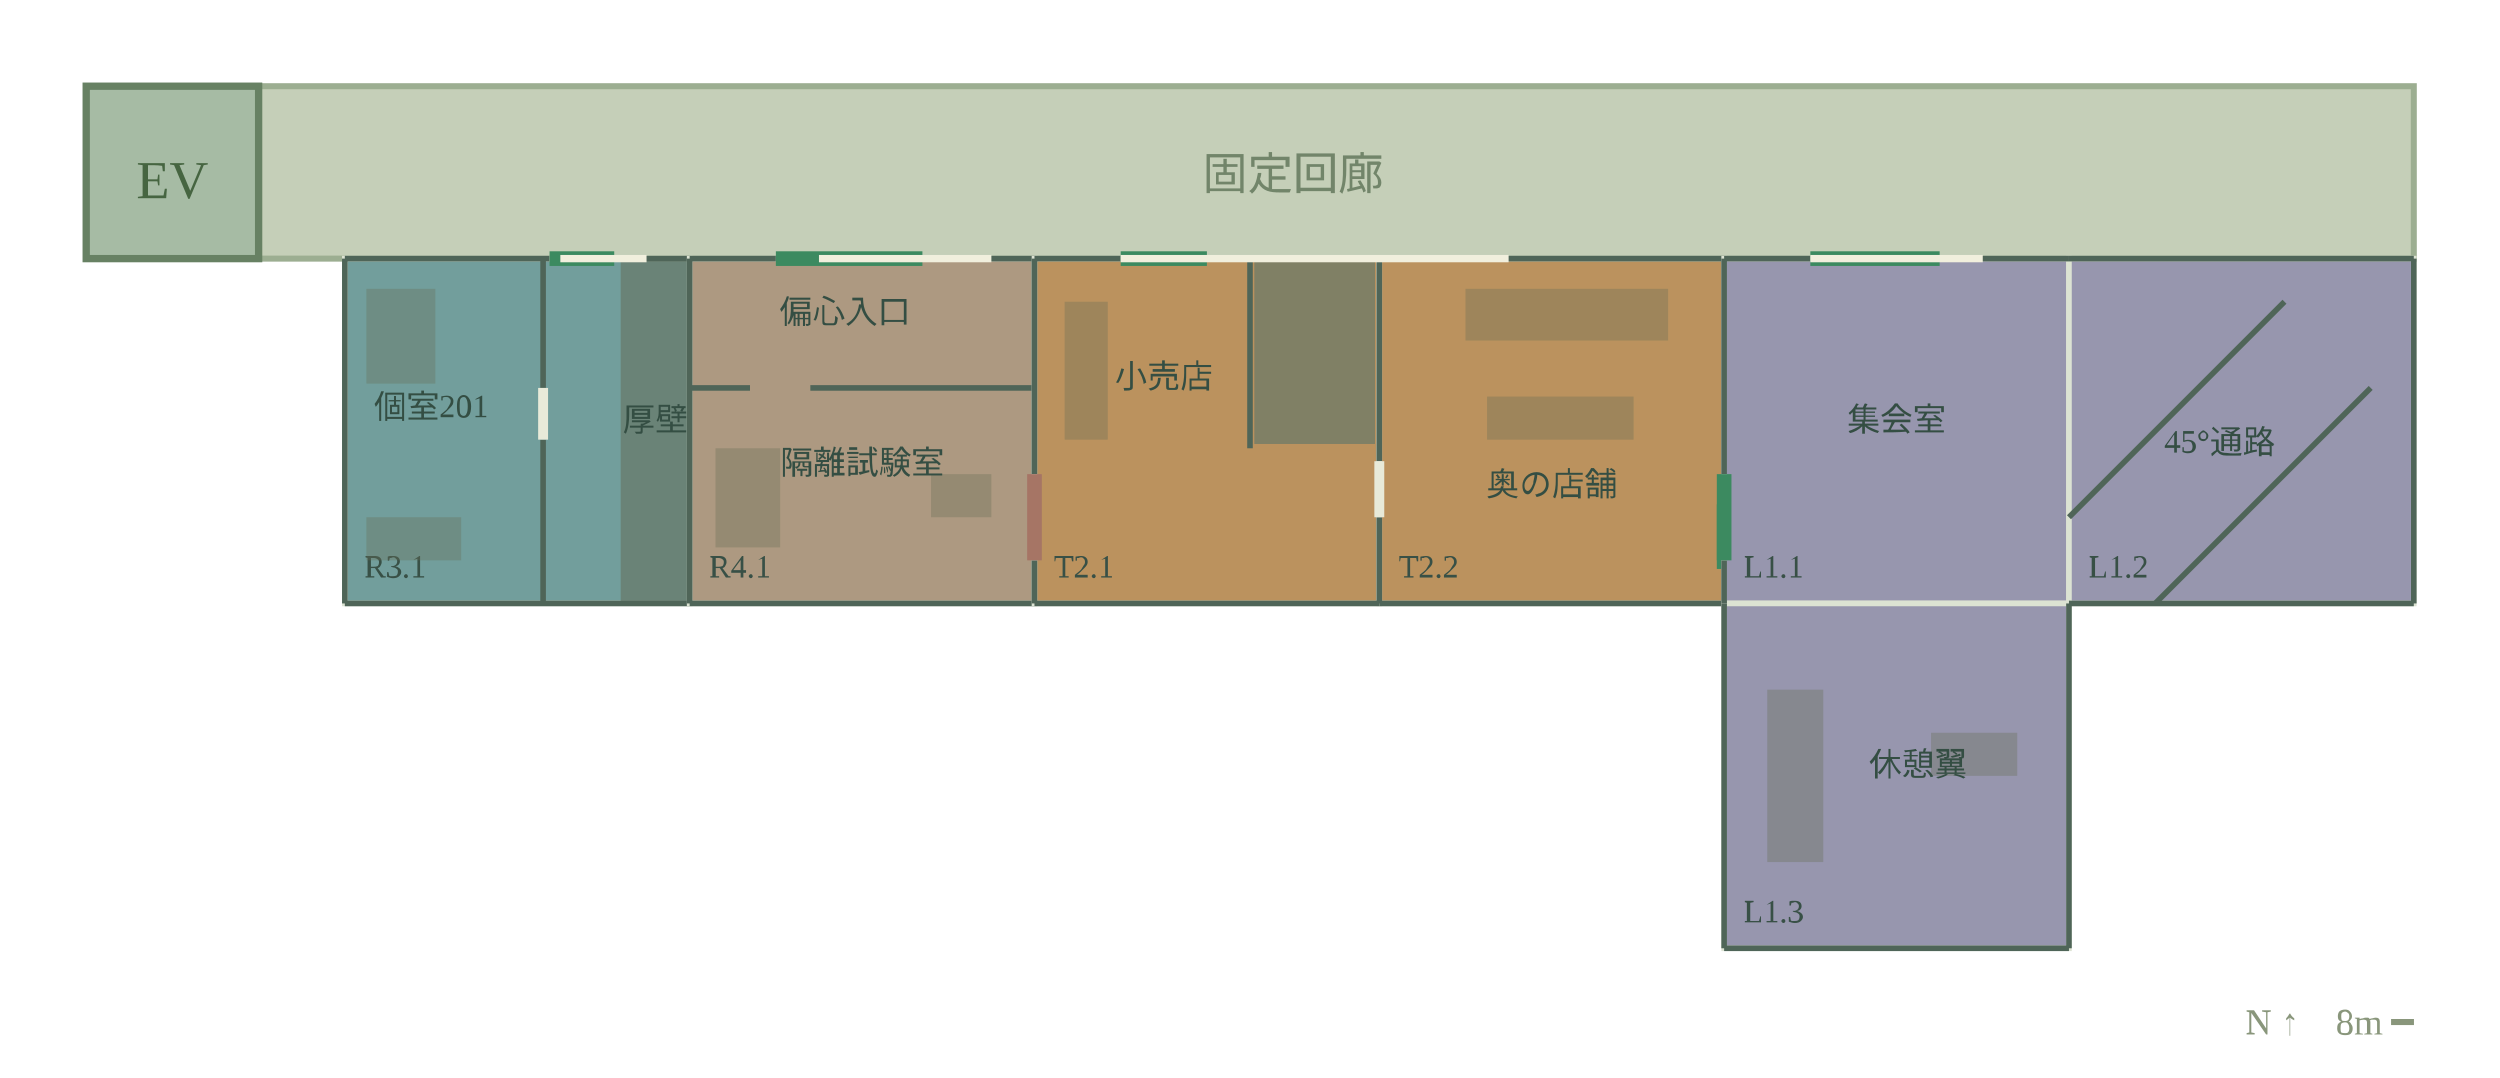
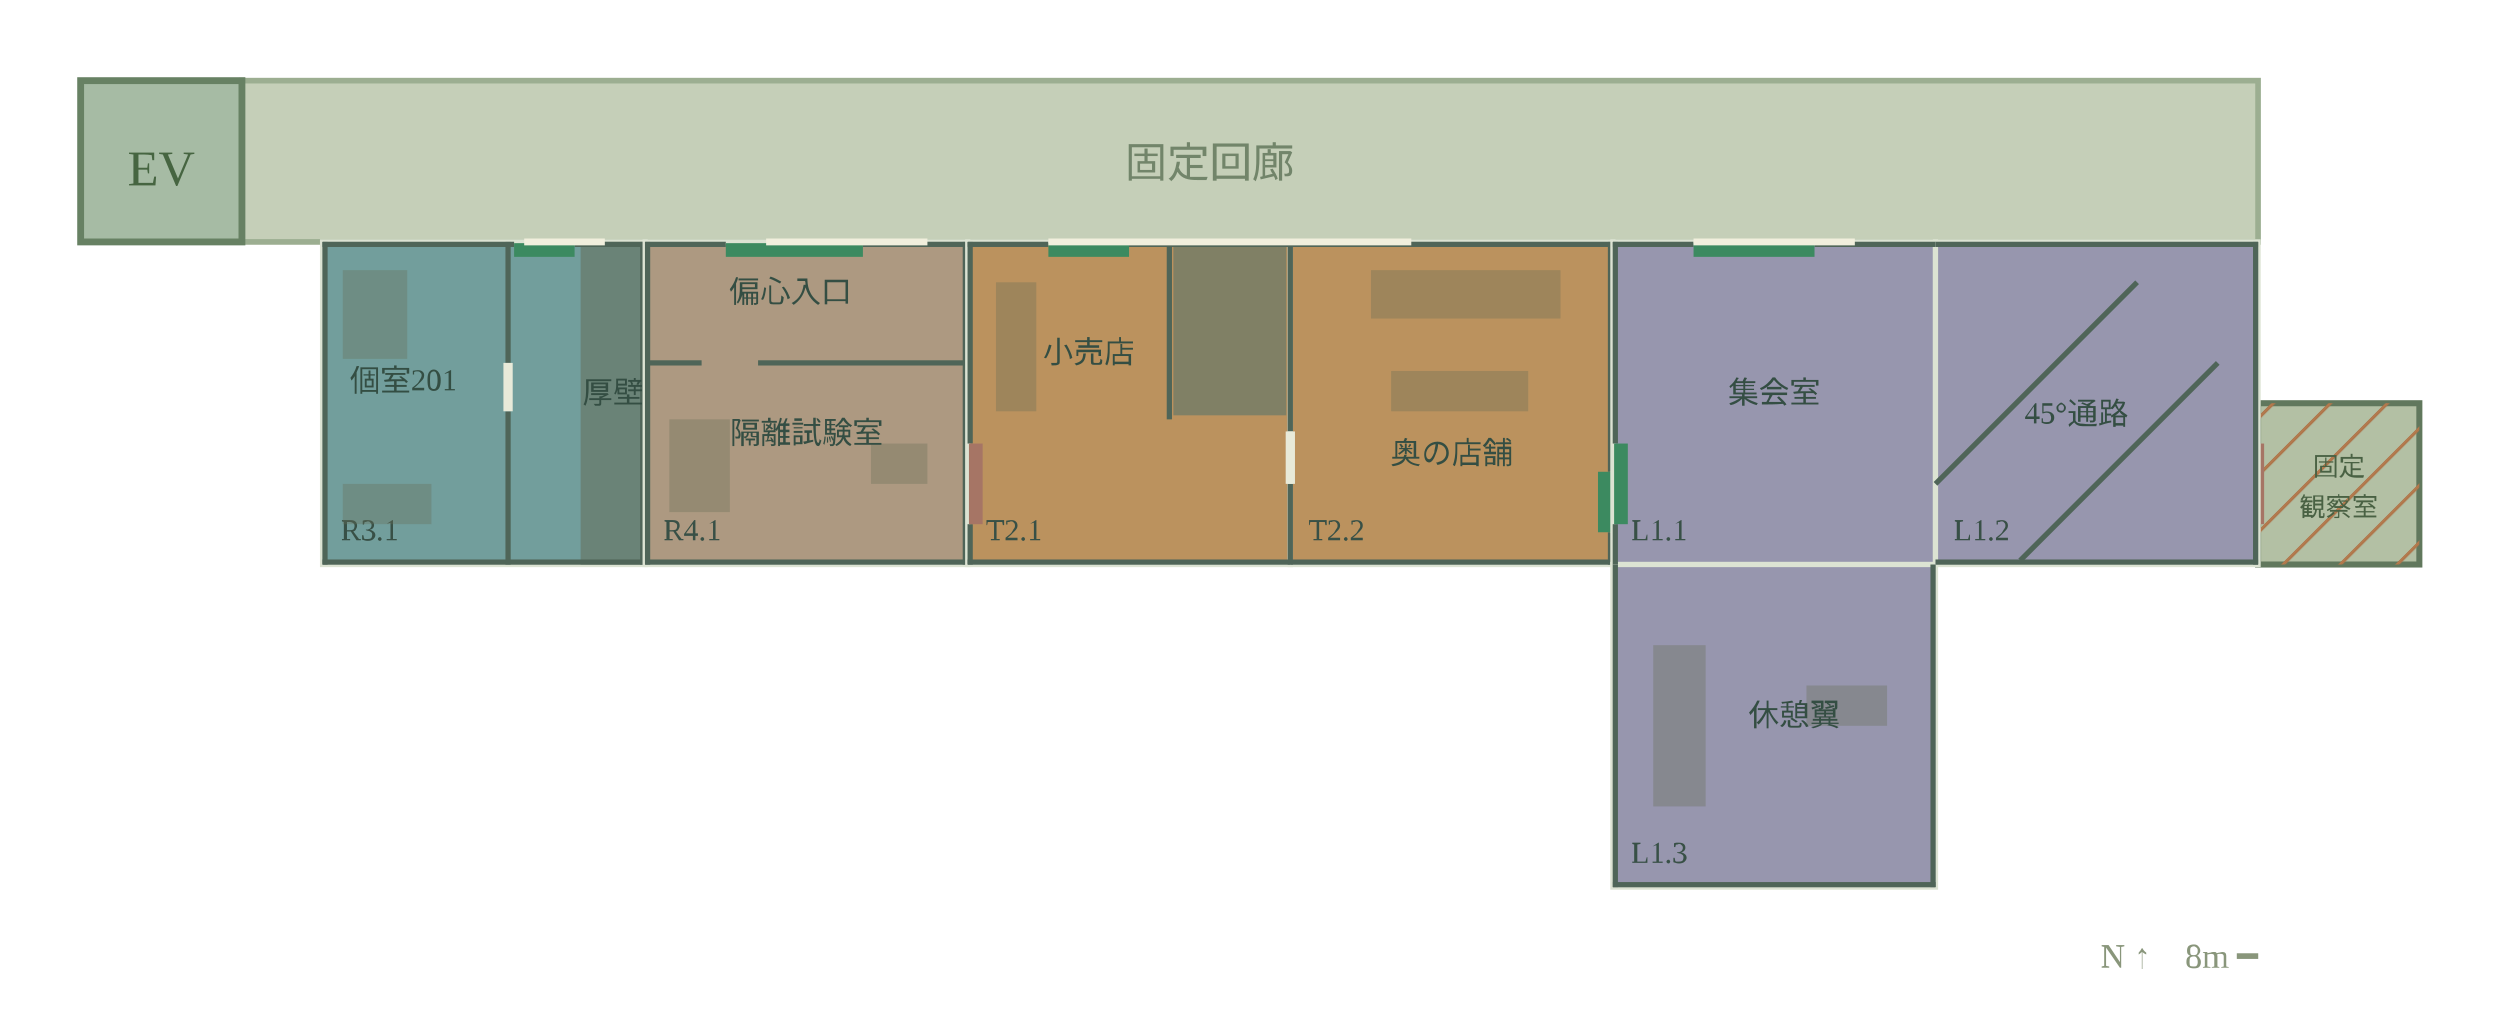
- <svg xmlns="http://www.w3.org/2000/svg" viewBox="-8 -6 58 25" role="img" aria-label="第二層 A配置平面図">
+ <svg xmlns="http://www.w3.org/2000/svg" viewBox="-8 -6 62 25" role="img" aria-label="第二層 A配置平面図">
  <defs>
    <pattern id="hatch0" patternUnits="userSpaceOnUse" width="1" height="1" patternTransform="rotate(45)">
      <line x1="0" y1="0" x2="0" y2="1" stroke="#ac754a" stroke-width=".16" />
    </pattern>
  </defs>
  <rect x="-2" y="-4" width="50" height="4" fill="#c5cfb8" stroke="#9cae91" stroke-width=".14" />
  <rect x="-6" y="-4" width="4" height="4" fill="#a6bba4" stroke="#678163" stroke-width=".17" />
  <text x="-4" y="-1.4" font-size="1.25" text-anchor="middle" fill="#466541">EV</text>
  <text x="22" y="-1.6" font-size="1.05" text-anchor="middle" fill="#72856a">固定回廊</text>
+   <rect x="48" y="4" width="4" height="4" fill="#b3c0a4" stroke="#61785d" stroke-width=".15" />
+   <rect x="48" y="4" width="4" height="4" fill="url(#hatch0)" />
+   <text x="50" y="5.8" text-anchor="middle" font-size=".65" fill="#496143">固定</text>
+   <text x="50" y="6.8" text-anchor="middle" font-size=".65" fill="#496143">観察室</text>
+   <line x1="48" y1="5" x2="48" y2="7" stroke="#a67565" stroke-width="0.3" />
  <g data-id="R3" transform="translate(0 0)">
    <rect x="0" y="0" width="8" height="8" fill="#729e9c" stroke="#dce3d3" stroke-width="0.13" />
    <text x="0.45" y="7.4" font-size=".75" fill="#385046">R3.1</text>
    <rect x="6.4" y="0" width="1.6" height="8" fill="#667768" opacity=".7" />
    <rect x="0.5" y="0.7" width="1.6" height="2.2" fill="#666e55" opacity=".35" />
    <rect x="0.5" y="6" width="2.2" height="1" fill="#666e55" opacity=".35" />
-     <line x1="0" y1="0" x2="4.75" y2="0" stroke="#4f6558" stroke-width="0.13" />
-     <line x1="6.25" y1="0" x2="8" y2="0" stroke="#4f6558" stroke-width="0.13" />
-     <line x1="0" y1="8" x2="8" y2="8" stroke="#4f6558" stroke-width="0.13" />
-     <line x1="0" y1="0" x2="0" y2="8" stroke="#4f6558" stroke-width="0.13" />
-     <line x1="8" y1="0" x2="8" y2="8" stroke="#4f6558" stroke-width="0.13" />
+     <line x1="0" y1="0.06" x2="4.75" y2="0.06" stroke="#4f6558" stroke-width="0.13" />
+     <line x1="6.25" y1="0.06" x2="8" y2="0.06" stroke="#4f6558" stroke-width="0.13" />
+     <line x1="0" y1="7.94" x2="8" y2="7.94" stroke="#4f6558" stroke-width="0.13" />
+     <line x1="0.06" y1="0" x2="0.06" y2="8" stroke="#4f6558" stroke-width="0.13" />
+     <line x1="7.94" y1="0" x2="7.94" y2="8" stroke="#4f6558" stroke-width="0.13" />
    <line x1="4.6" y1="0" x2="4.6" y2="3" stroke="#4f6558" stroke-width="0.13" />
    <line x1="4.6" y1="4.2" x2="4.6" y2="8" stroke="#4f6558" stroke-width="0.13" />
    <line x1="4.6" y1="3" x2="4.6" y2="4.2" stroke="#e8ead9" stroke-width="0.23" />
-     <line x1="4.75" y1="0" x2="6.25" y2="0" stroke="#3c8a60" stroke-width="0.34" />
+     <line x1="4.75" y1="0.2" x2="6.25" y2="0.2" stroke="#3c8a60" stroke-width="0.34" />
    <text x="2" y="3.7" text-anchor="middle" font-size="0.76" fill="#344e43">個室201</text>
    <text x="7.2" y="4" text-anchor="middle" font-size="0.76" fill="#344e43">厚壁</text>
  </g>
  <g data-id="R4" transform="translate(8 0)">
    <rect x="0" y="0" width="8" height="8" fill="#ad9981" stroke="#dce3d3" stroke-width="0.13" />
    <text x="0.45" y="7.4" font-size=".75" fill="#385046">R4.1</text>
    <rect x="0.6" y="4.4" width="1.5" height="2.3" fill="#666e55" opacity=".35" />
    <rect x="5.6" y="5" width="1.4" height="1" fill="#666e55" opacity=".35" />
-     <line x1="0" y1="0" x2="2" y2="0" stroke="#4f6558" stroke-width="0.13" />
-     <line x1="5.4" y1="0" x2="8" y2="0" stroke="#4f6558" stroke-width="0.13" />
-     <line x1="0" y1="8" x2="8" y2="8" stroke="#4f6558" stroke-width="0.13" />
-     <line x1="0" y1="0" x2="0" y2="8" stroke="#4f6558" stroke-width="0.13" />
-     <line x1="8" y1="0" x2="8" y2="8" stroke="#4f6558" stroke-width="0.13" />
+     <line x1="0" y1="0.06" x2="2" y2="0.06" stroke="#4f6558" stroke-width="0.13" />
+     <line x1="5.4" y1="0.06" x2="8" y2="0.06" stroke="#4f6558" stroke-width="0.13" />
+     <line x1="0" y1="7.94" x2="8" y2="7.94" stroke="#4f6558" stroke-width="0.13" />
+     <line x1="0.06" y1="0" x2="0.06" y2="8" stroke="#4f6558" stroke-width="0.13" />
+     <line x1="7.94" y1="0" x2="7.94" y2="8" stroke="#4f6558" stroke-width="0.13" />
    <line x1="0" y1="3" x2="1.4" y2="3" stroke="#4f6558" stroke-width="0.13" />
    <line x1="2.8" y1="3" x2="8" y2="3" stroke="#4f6558" stroke-width="0.13" />
-     <line x1="2" y1="0" x2="5.4" y2="0" stroke="#3c8a60" stroke-width="0.34" />
+     <line x1="2" y1="0.2" x2="5.4" y2="0.2" stroke="#3c8a60" stroke-width="0.34" />
    <text x="4" y="5" text-anchor="middle" font-size="0.76" fill="#344e43">隔離試験室</text>
    <text x="3.6" y="1.5" text-anchor="middle" font-size="0.76" fill="#344e43">偏心入口</text>
  </g>
  <g data-id="T2" transform="translate(16 0)">
    <rect x="0" y="0" width="8" height="8" fill="#bb925e" stroke="#dce3d3" stroke-width="0.13" />
    <text x="0.45" y="7.4" font-size=".75" fill="#385046">T2.1</text>
    <rect x="8" y="0" width="8" height="8" fill="#bb925e" stroke="#dce3d3" stroke-width="0.13" />
    <text x="8.45" y="7.4" font-size=".75" fill="#385046">T2.2</text>
    <rect x="5.1" y="0" width="2.8" height="4.3" fill="#667768" opacity=".7" />
    <rect x="0.7" y="1" width="1" height="3.2" fill="#666e55" opacity=".35" />
    <rect x="10" y="0.7" width="4.7" height="1.2" fill="#666e55" opacity=".35" />
    <rect x="10.5" y="3.2" width="3.4" height="1" fill="#666e55" opacity=".35" />
-     <line x1="0" y1="0" x2="2" y2="0" stroke="#4f6558" stroke-width="0.13" />
-     <line x1="4" y1="0" x2="8" y2="0" stroke="#4f6558" stroke-width="0.13" />
-     <line x1="0" y1="8" x2="8" y2="8" stroke="#4f6558" stroke-width="0.13" />
-     <line x1="0" y1="0" x2="0" y2="5" stroke="#4f6558" stroke-width="0.13" />
-     <line x1="0" y1="7" x2="0" y2="8" stroke="#4f6558" stroke-width="0.13" />
-     <line x1="8" y1="0" x2="16" y2="0" stroke="#4f6558" stroke-width="0.13" />
-     <line x1="8" y1="8" x2="16" y2="8" stroke="#4f6558" stroke-width="0.13" />
-     <line x1="16" y1="0" x2="16" y2="5.7" stroke="#4f6558" stroke-width="0.13" />
-     <line x1="16" y1="7.2" x2="16" y2="8" stroke="#4f6558" stroke-width="0.13" />
+     <line x1="0" y1="0.06" x2="2" y2="0.06" stroke="#4f6558" stroke-width="0.13" />
+     <line x1="4" y1="0.06" x2="8" y2="0.06" stroke="#4f6558" stroke-width="0.13" />
+     <line x1="0" y1="7.94" x2="8" y2="7.94" stroke="#4f6558" stroke-width="0.13" />
+     <line x1="0.06" y1="0" x2="0.06" y2="5" stroke="#4f6558" stroke-width="0.13" />
+     <line x1="0.06" y1="7" x2="0.06" y2="8" stroke="#4f6558" stroke-width="0.13" />
+     <line x1="8" y1="0.06" x2="16" y2="0.06" stroke="#4f6558" stroke-width="0.13" />
+     <line x1="8" y1="7.94" x2="16" y2="7.94" stroke="#4f6558" stroke-width="0.13" />
+     <line x1="15.94" y1="0" x2="15.94" y2="5.7" stroke="#4f6558" stroke-width="0.13" />
+     <line x1="15.94" y1="7.2" x2="15.94" y2="8" stroke="#4f6558" stroke-width="0.13" />
    <line x1="5" y1="0" x2="5" y2="4.4" stroke="#4f6558" stroke-width="0.13" />
    <line x1="8" y1="0" x2="8" y2="4.7" stroke="#4f6558" stroke-width="0.13" />
    <line x1="8" y1="6" x2="8" y2="8" stroke="#4f6558" stroke-width="0.13" />
    <line x1="8" y1="4.7" x2="8" y2="6" stroke="#e8ead9" stroke-width="0.23" />
-     <line x1="2" y1="0" x2="4" y2="0" stroke="#3c8a60" stroke-width="0.34" />
-     <line x1="0" y1="5" x2="0" y2="7" stroke="#a67565" stroke-width="0.34" />
-     <line x1="16" y1="5.7" x2="16" y2="7.2" stroke="#3c8a60" stroke-width="0.34" />
+     <line x1="2" y1="0.2" x2="4" y2="0.2" stroke="#3c8a60" stroke-width="0.34" />
+     <line x1="0.2" y1="5" x2="0.2" y2="7" stroke="#a67565" stroke-width="0.34" />
+     <line x1="15.8" y1="5.7" x2="15.8" y2="7.2" stroke="#3c8a60" stroke-width="0.34" />
    <text x="3" y="3" text-anchor="middle" font-size="0.76" fill="#344e43">小売店</text>
    <text x="12" y="5.5" text-anchor="middle" font-size="0.76" fill="#344e43">奥の店舗</text>
  </g>
  <g data-id="L1" transform="translate(32 0)">
    <rect x="0" y="0" width="8" height="8" fill="#9796ae" stroke="#dce3d3" stroke-width="0.13" />
    <text x="0.45" y="7.4" font-size=".75" fill="#385046">L1.1</text>
    <rect x="8" y="0" width="8" height="8" fill="#9796ae" stroke="#dce3d3" stroke-width="0.13" />
    <text x="8.45" y="7.4" font-size=".75" fill="#385046">L1.2</text>
    <rect x="0" y="8" width="8" height="8" fill="#9796ae" stroke="#dce3d3" stroke-width="0.13" />
    <text x="0.45" y="15.4" font-size=".75" fill="#385046">L1.3</text>
    <rect x="1" y="10" width="1.3" height="4" fill="#666e55" opacity=".35" />
    <rect x="4.8" y="11" width="2" height="1" fill="#666e55" opacity=".35" />
-     <line x1="0" y1="0" x2="2" y2="0" stroke="#4f6558" stroke-width="0.13" />
-     <line x1="5" y1="0" x2="8" y2="0" stroke="#4f6558" stroke-width="0.13" />
-     <line x1="0" y1="0" x2="0" y2="5" stroke="#4f6558" stroke-width="0.13" />
-     <line x1="0" y1="7" x2="0" y2="8" stroke="#4f6558" stroke-width="0.13" />
-     <line x1="8" y1="0" x2="16" y2="0" stroke="#4f6558" stroke-width="0.13" />
-     <line x1="8" y1="8" x2="16" y2="8" stroke="#4f6558" stroke-width="0.13" />
-     <line x1="16" y1="0" x2="16" y2="8" stroke="#4f6558" stroke-width="0.13" />
-     <line x1="0" y1="16" x2="8" y2="16" stroke="#4f6558" stroke-width="0.13" />
-     <line x1="0" y1="8" x2="0" y2="16" stroke="#4f6558" stroke-width="0.13" />
-     <line x1="8" y1="8" x2="8" y2="16" stroke="#4f6558" stroke-width="0.13" />
+     <line x1="0" y1="0.06" x2="2" y2="0.06" stroke="#4f6558" stroke-width="0.13" />
+     <line x1="5" y1="0.06" x2="8" y2="0.06" stroke="#4f6558" stroke-width="0.13" />
+     <line x1="0.06" y1="0" x2="0.06" y2="5" stroke="#4f6558" stroke-width="0.13" />
+     <line x1="0.06" y1="7" x2="0.06" y2="8" stroke="#4f6558" stroke-width="0.13" />
+     <line x1="8" y1="0.06" x2="16" y2="0.06" stroke="#4f6558" stroke-width="0.13" />
+     <line x1="8" y1="7.94" x2="16" y2="7.94" stroke="#4f6558" stroke-width="0.13" />
+     <line x1="15.94" y1="0" x2="15.94" y2="8" stroke="#4f6558" stroke-width="0.13" />
+     <line x1="0" y1="15.94" x2="8" y2="15.94" stroke="#4f6558" stroke-width="0.13" />
+     <line x1="0.06" y1="8" x2="0.06" y2="16" stroke="#4f6558" stroke-width="0.13" />
+     <line x1="7.94" y1="8" x2="7.94" y2="16" stroke="#4f6558" stroke-width="0.13" />
    <line x1="8" y1="6" x2="13" y2="1" stroke="#4f6558" stroke-width="0.13" />
-     <line x1="10" y1="8" x2="15" y2="3" stroke="#4f6558" stroke-width="0.13" />
-     <line x1="2" y1="0" x2="5" y2="0" stroke="#3c8a60" stroke-width="0.34" />
-     <line x1="0" y1="5" x2="0" y2="7" stroke="#3c8a60" stroke-width="0.34" />
+     <line x1="10.1" y1="7.9" x2="15" y2="3" stroke="#4f6558" stroke-width="0.13" />
+     <line x1="2" y1="0.2" x2="5" y2="0.2" stroke="#3c8a60" stroke-width="0.34" />
+     <line x1="0.2" y1="5" x2="0.2" y2="7" stroke="#3c8a60" stroke-width="0.34" />
    <text x="4" y="4" text-anchor="middle" font-size="0.76" fill="#344e43">集会室</text>
    <text x="11.5" y="4.5" text-anchor="middle" font-size="0.76" fill="#344e43">45°通路</text>
    <text x="4.5" y="12" text-anchor="middle" font-size="0.76" fill="#344e43">休憩翼</text>
  </g>
  <line x1="5" y1="0" x2="7" y2="0" stroke="#f1efdd" stroke-width="0.17" />
  <line x1="11" y1="0" x2="15" y2="0" stroke="#f1efdd" stroke-width="0.17" />
  <line x1="18" y1="0" x2="27" y2="0" stroke="#f1efdd" stroke-width="0.17" />
  <line x1="34" y1="0" x2="38" y2="0" stroke="#f1efdd" stroke-width="0.17" />
  <text x="48" y="18" font-size=".85" text-anchor="end" fill="#89967b">N ↑　8m ━</text>
</svg>
